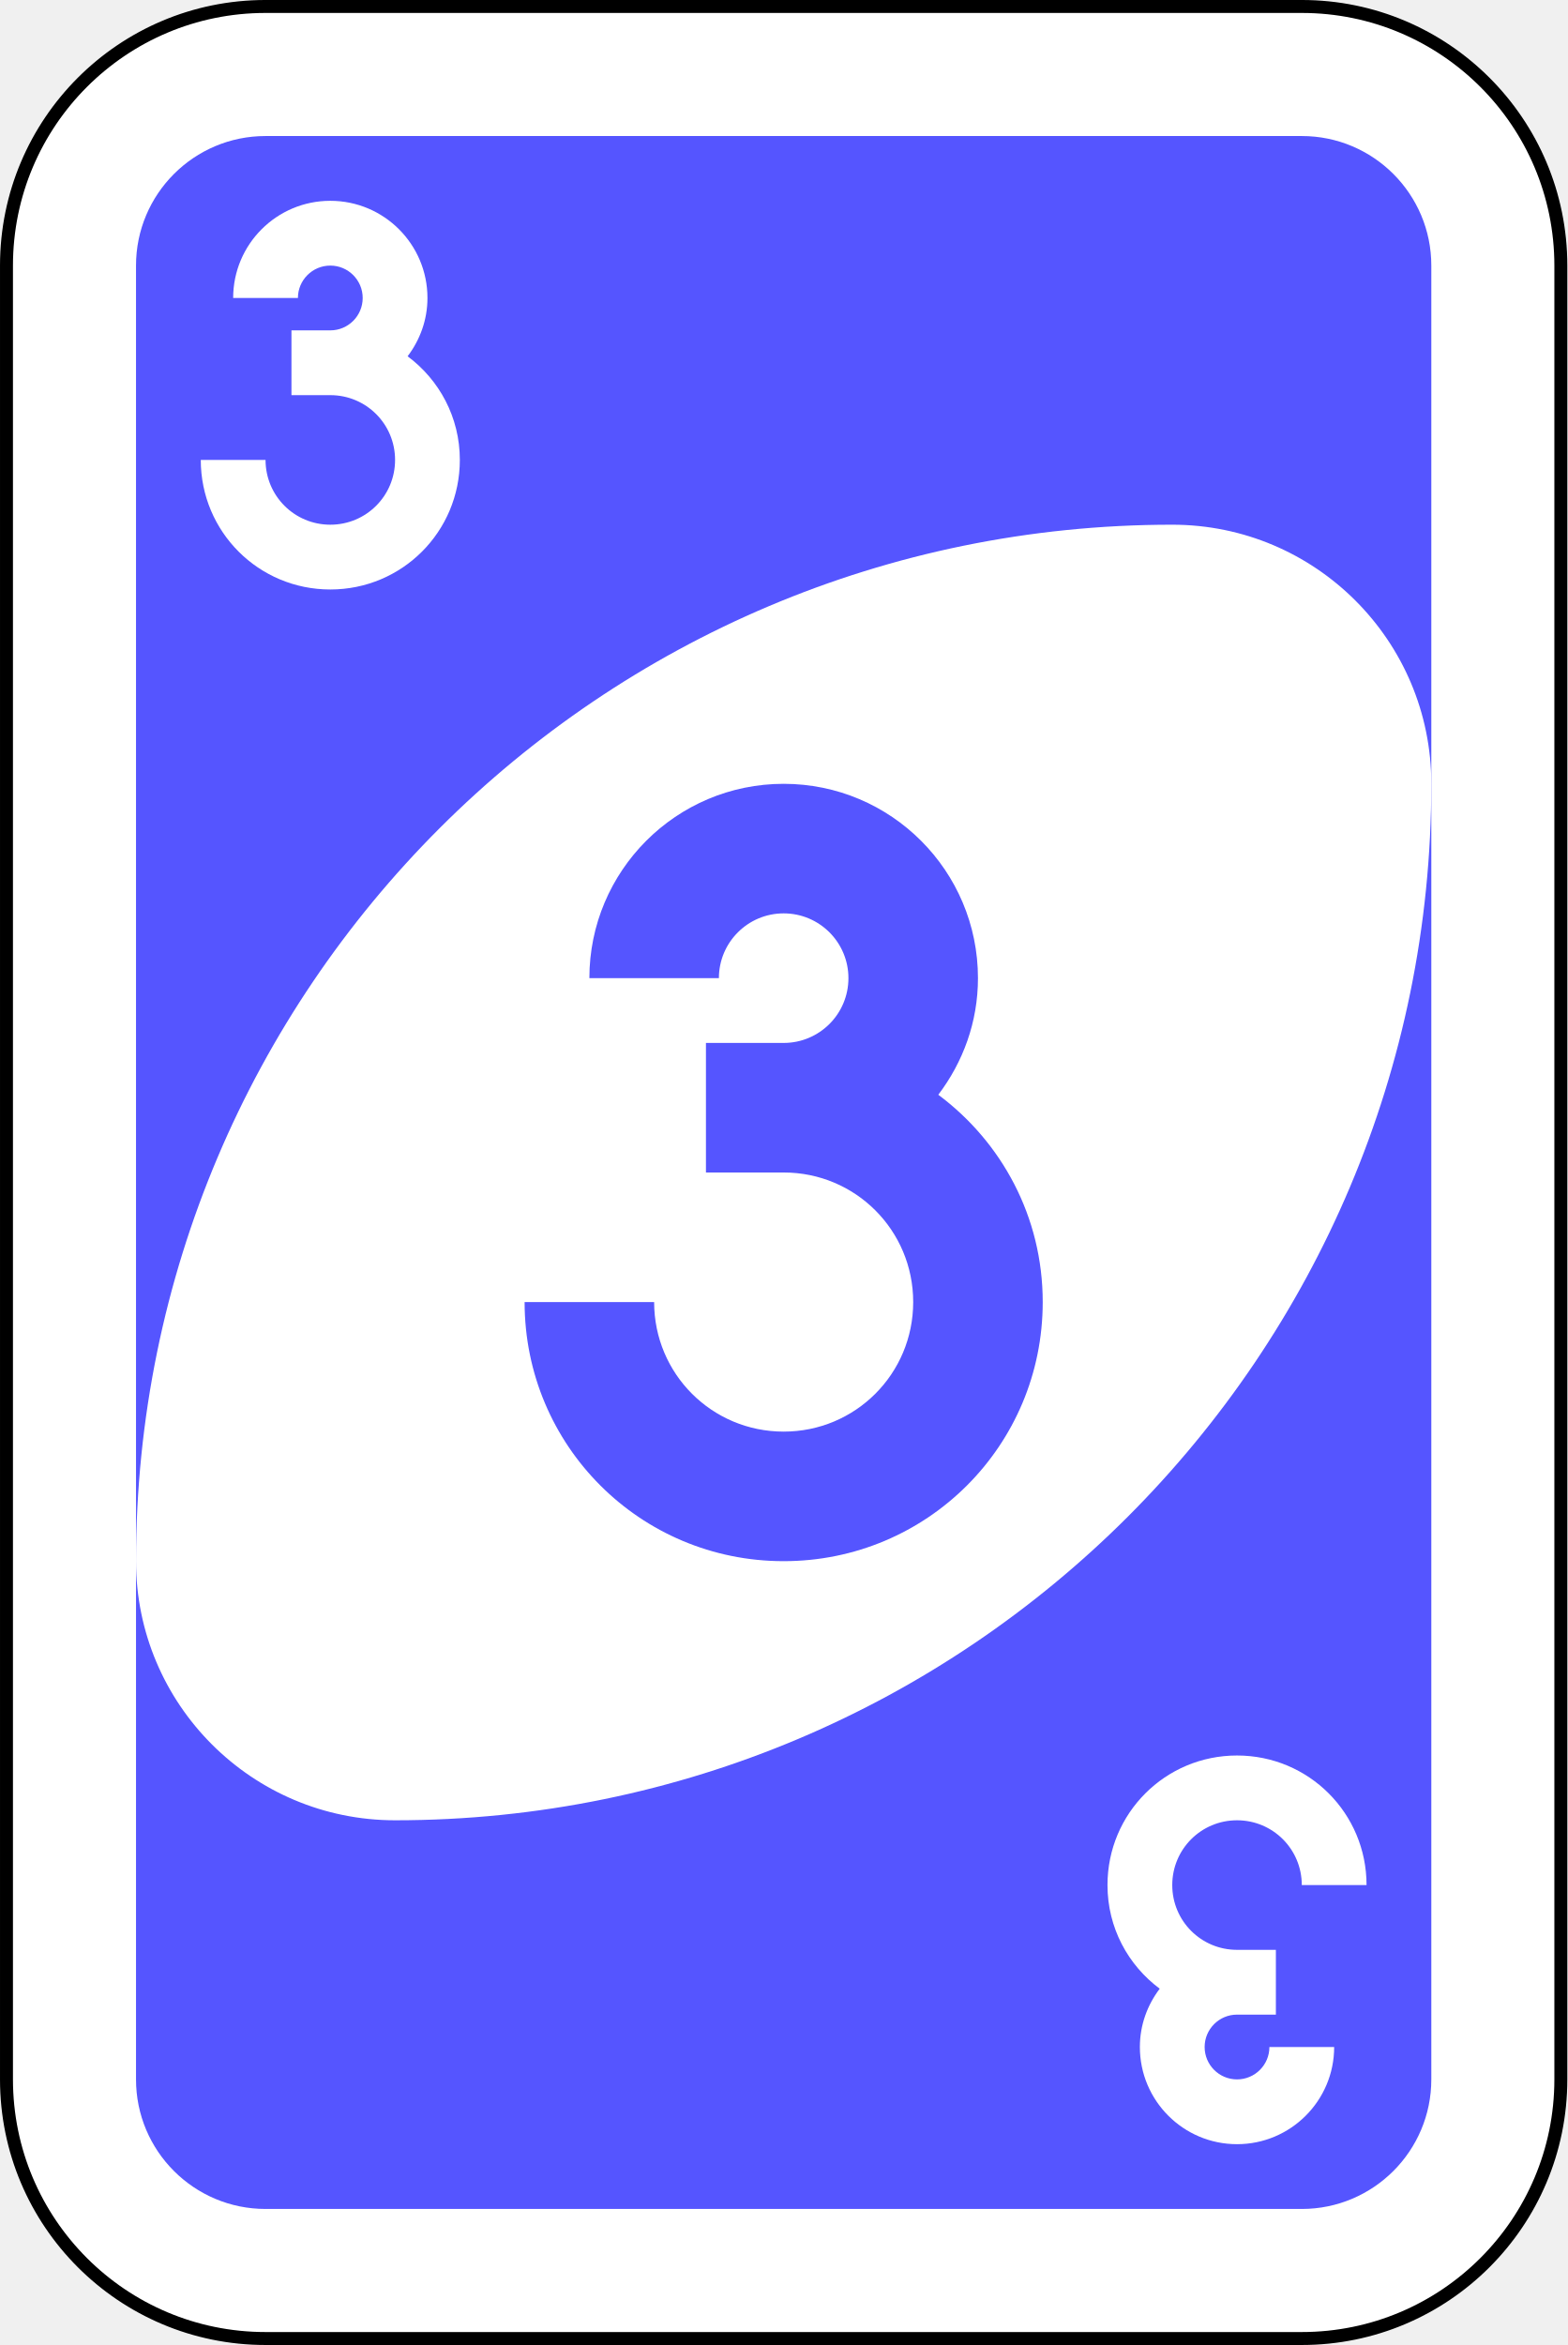
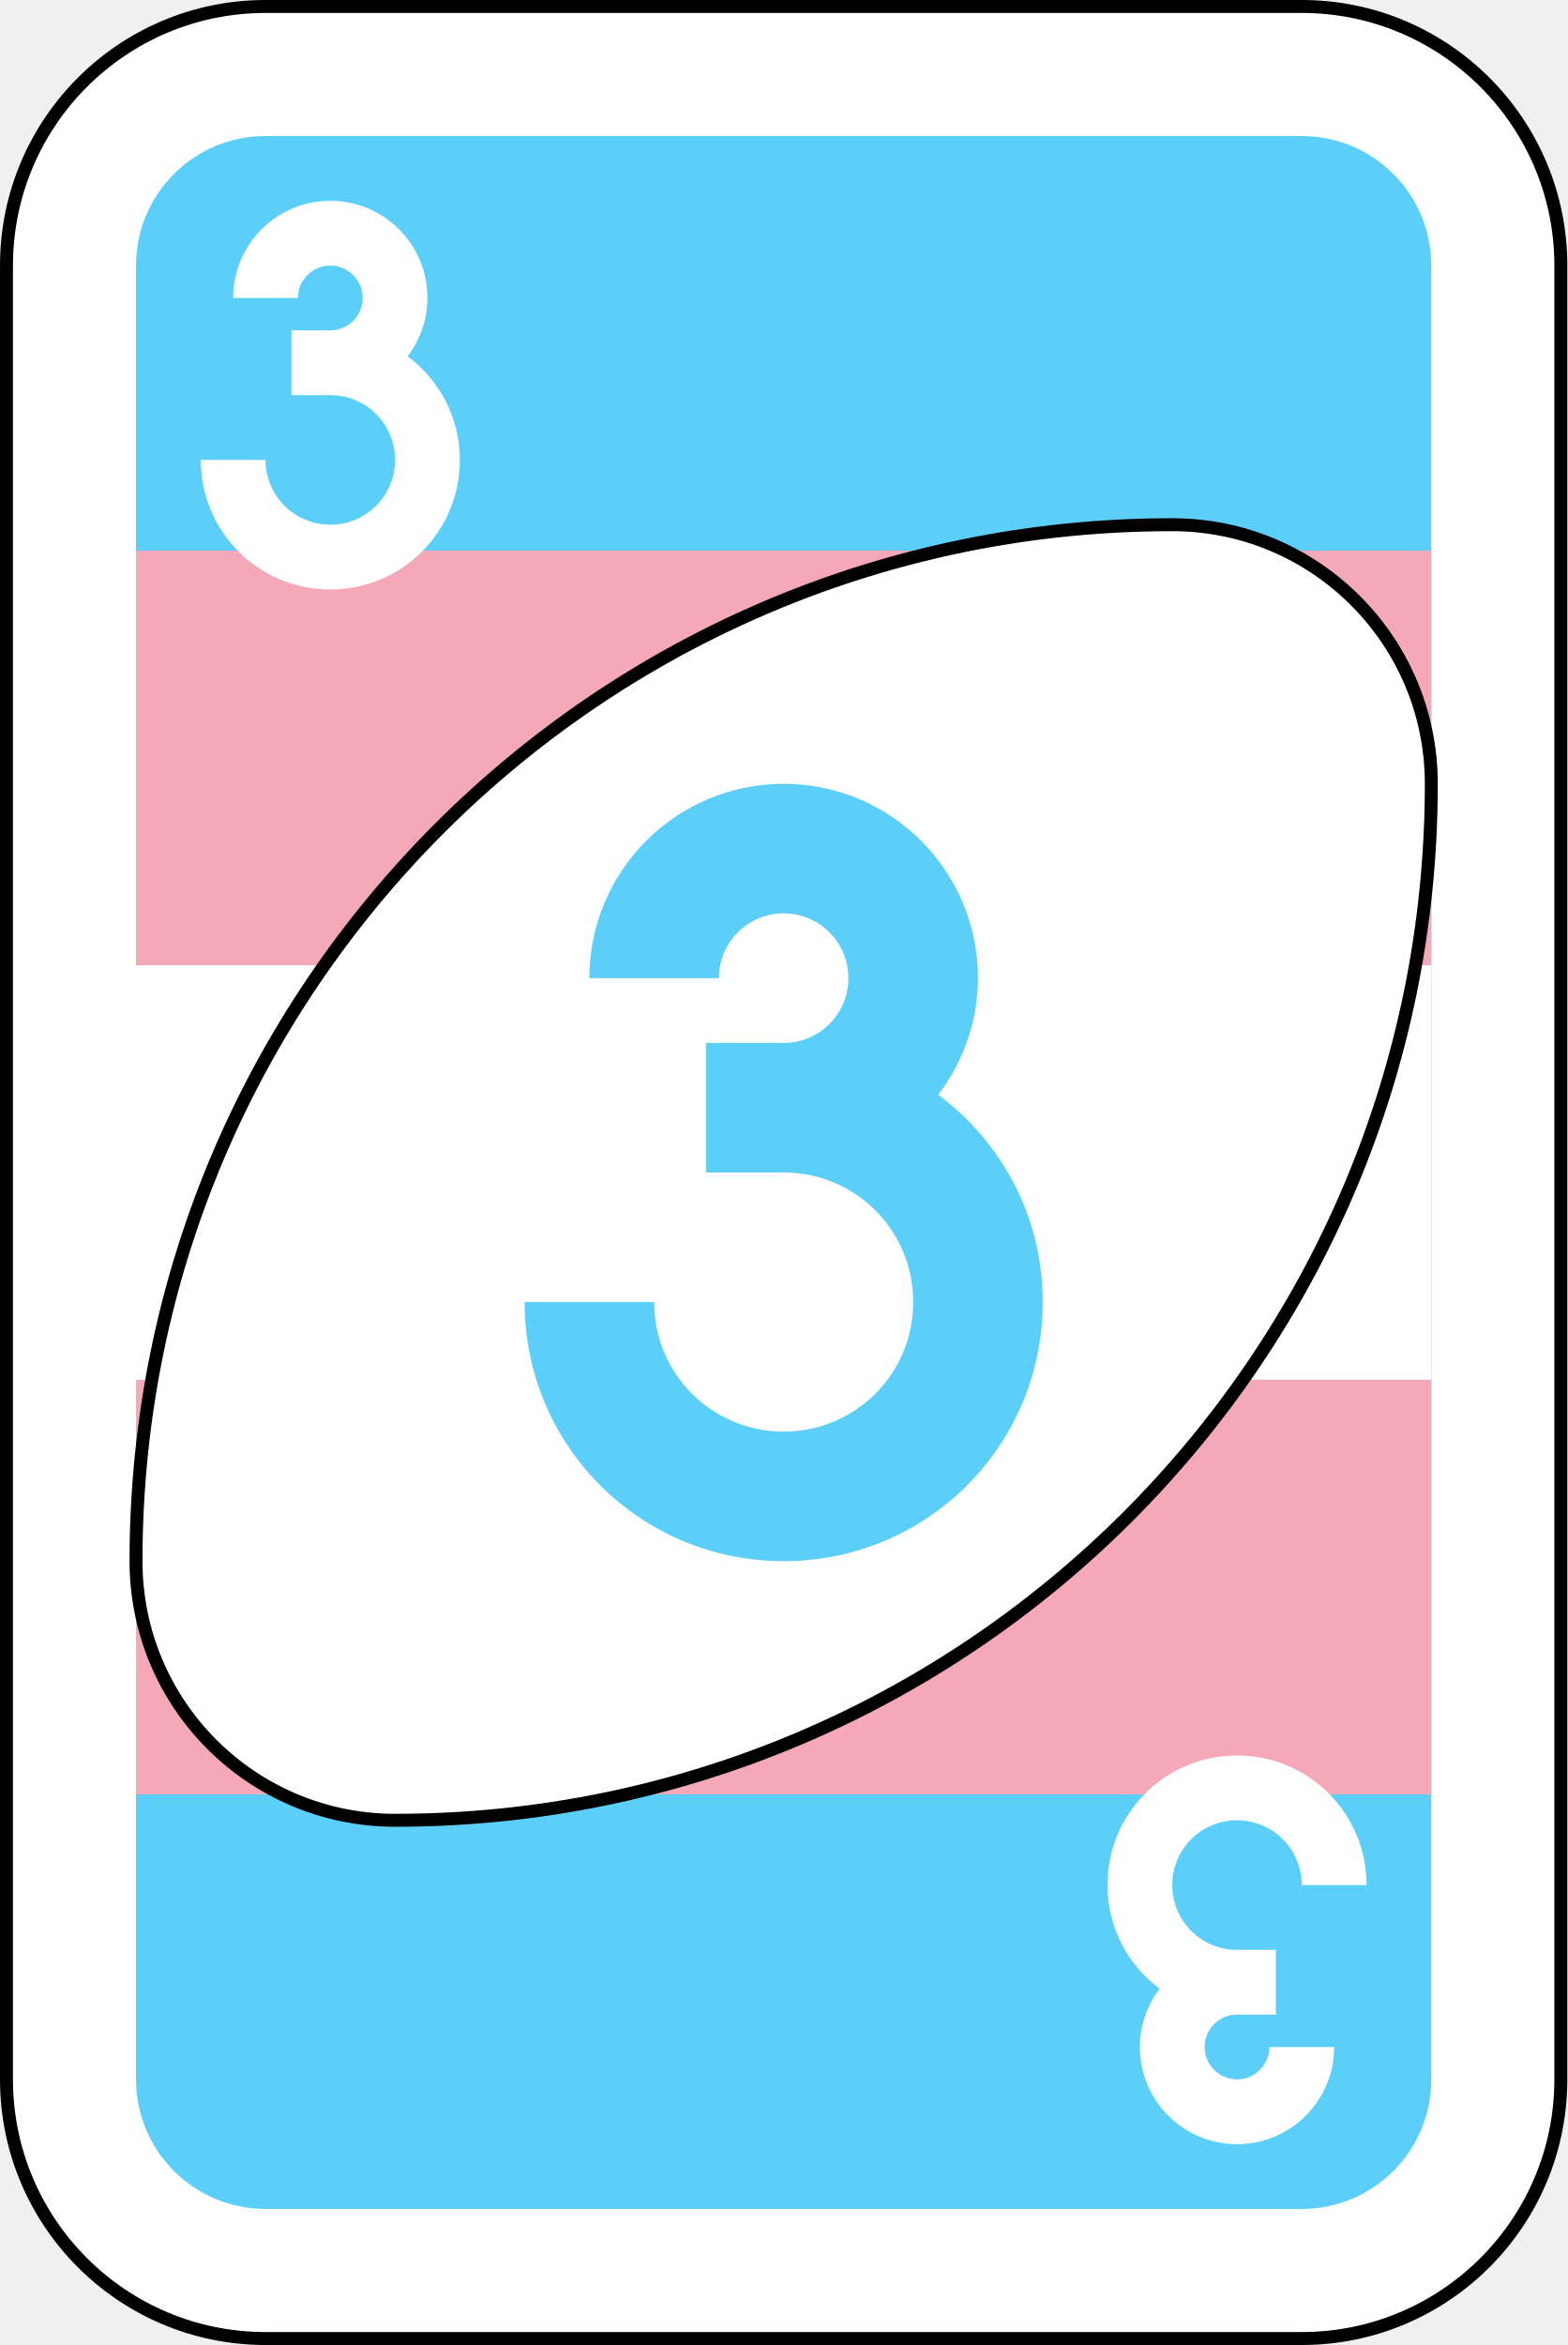
<svg xmlns="http://www.w3.org/2000/svg" width="68.298mm" height="102.164mm" viewBox="0 0 242 362" id="svg6717" version="1.1">
  <defs id="defs6719" />
  <g id="layer1" transform="translate(-236.1428,-337.0765)">
-     <g id="g6579-3" transform="matrix(4,0,0,4,-482.8572,-991.3724)">
-       <rect style="fill:#ffffff;fill-opacity:1;fill-rule:evenodd;stroke:#000000;stroke-width:0.5;stroke-miterlimit:4;stroke-dasharray:none" id="rect2987-8-5-2" y="332.362" x="180" ry="10" rx="10" height="90" width="60" />
-       <rect style="fill:#5555ff;fill-opacity:1;fill-rule:evenodd;stroke:none" id="rect3757-26-33-87" y="337.362" x="185" ry="5" rx="5" height="80" width="50" />
-       <path style="fill:#ffffff;fill-opacity:1;fill-rule:evenodd;stroke:none" id="path3773-0-4-8-4-60-3-4" d="m 225,352.362 c -22.091,0 -40,17.909 -40,40 0,5.523 4.477,10 10,10 22.091,0 40,-17.909 40,-40 0,-5.523 -4.477,-10 -10,-10 z" />
-       <path style="fill:#5555ff;fill-opacity:1;stroke:none" id="rect3163-52-9-8-1-1-2-7-3-6-4-6-1-8-7-0-1-8" d="m 210,362.362 c -4.142,0 -7.5,3.358 -7.5,7.5 l 5,0 c 0,-1.381 1.119,-2.5 2.5,-2.5 1.381,0 2.5,1.119 2.5,2.5 0,1.381 -1.119,2.5 -2.5,2.5 l -3,0 0,5 3,0 c 2.77,0 5,2.23 5,5 0,2.77 -2.23,5 -5,5 -2.77,0 -5,-2.23 -5,-5 l -5,0 c 0,5.54 4.46,10 10,10 5.54,0 10,-4.46 10,-10 0,-3.294 -1.588,-6.18 -4.031,-8 0.952,-1.257 1.531,-2.801 1.531,-4.5 0,-4.142 -3.358,-7.5 -7.5,-7.5 z" />
-       <path style="fill:#ffffff;fill-opacity:1;stroke:none" id="rect3163-52-9-8-1-1-2-7-3-6-4-6-1-8-7-0-6-2-14" d="m 192.5,339.862 c -2.071,0 -3.75,1.679 -3.75,3.75 l 2.5,0 c 0,-0.69 0.56,-1.25 1.25,-1.25 0.69,0 1.25,0.56 1.25,1.25 0,0.69 -0.56,1.25 -1.25,1.25 l -1.5,0 0,2.5 1.5,0 c 1.385,0 2.5,1.115 2.5,2.5 0,1.385 -1.115,2.5 -2.5,2.5 -1.385,0 -2.5,-1.115 -2.5,-2.5 l -2.5,0 c 0,2.77 2.23,5 5,5 2.77,0 5,-2.23 5,-5 0,-1.647 -0.794,-3.09 -2.016,-4 0.476,-0.629 0.766,-1.401 0.766,-2.25 0,-2.071 -1.679,-3.75 -3.75,-3.75 z" />
-       <path style="fill:#ffffff;fill-opacity:1;stroke:none" id="rect3163-52-9-8-1-1-2-7-3-6-4-6-1-8-7-0-6-2-6-35" d="m 227.5,414.862 c 2.071,0 3.75,-1.679 3.75,-3.75 l -2.5,0 c 0,0.69 -0.56,1.25 -1.25,1.25 -0.69,0 -1.25,-0.56 -1.25,-1.25 0,-0.69 0.56,-1.25 1.25,-1.25 l 1.5,0 0,-2.5 -1.5,0 c -1.385,0 -2.5,-1.115 -2.5,-2.5 0,-1.385 1.115,-2.5 2.5,-2.5 1.385,0 2.5,1.115 2.5,2.5 l 2.5,0 c 0,-2.77 -2.23,-5 -5,-5 -2.77,0 -5,2.23 -5,5 0,1.647 0.794,3.09 2.016,4 -0.476,0.629 -0.766,1.401 -0.766,2.25 0,2.071 1.679,3.75 3.75,3.75 z" />
+     <g id="layer1-5" transform="translate(-1.5249649e-4,-1.4150528e-4)">
+       <rect style="fill:#ffffff;fill-opacity:1;fill-rule:evenodd;stroke:#000000;stroke-width:2;stroke-miterlimit:4;stroke-dasharray:none" id="rect2987-1-8" y="338.076" x="237.143" ry="40" rx="40" height="360" width="240" />
+       <rect style="fill:#5bcefa;fill-opacity:1;fill-rule:evenodd;stroke:none;stroke-width:4" id="rect3757-5-07" y="358.076" x="257.143" ry="20" rx="20" height="320" width="200" />
+       <path fill="#f5a9b8" d="m 257.143,422.077 h 200 v 192 h -200 z" id="path7858" style="stroke-width:0.408" />
+       <path fill="#ffffff" d="m 257.143,486.077 h 200 v 64 h -200 z" id="path7860" style="stroke:none;stroke-width:0.408" />
+       <path style="fill:#ffffff;fill-opacity:1;fill-rule:evenodd;stroke:#000000;stroke-width:2;stroke-miterlimit:4;stroke-dasharray:none;stroke-opacity:1" id="path3773-0-4-8-4-2-7" d="m 417.143,418.076 c -88.366,0 -160,71.634 -160,160 0,22.091 17.909,40 40,40 88.366,0 160,-71.634 160,-160 0,-22.091 -17.909,-40 -40,-40 z" />
    </g>
+     <path style="fill:#5bcefa;fill-opacity:1;stroke:none;stroke-width:4" id="rect3163-52-9-8-1-1-2-7-3-6-4-6-1-8-7-0-1-8" d="m 357.143,458.076 c -16.569,0 -30,13.431 -30,30 h 20 c 0,-5.523 4.477,-10 10,-10 5.523,0 10,4.477 10,10 0,5.523 -4.477,10 -10,10 h -12 v 20 h 12 c 11.08,0 20,8.92 20,20 0,11.08 -8.92,20 -20,20 -11.08,0 -20,-8.92 -20,-20 h -20 c 0,22.16 17.84,40 40,40 22.16,0 40,-17.84 40,-40 0,-13.176 -6.353,-24.72 -16.125,-32 3.808,-5.03 6.125,-11.205 6.125,-18 0,-16.569 -13.431,-30 -30,-30 z" />
+     <path style="fill:#ffffff;fill-opacity:1;stroke:none;stroke-width:4" id="rect3163-52-9-8-1-1-2-7-3-6-4-6-1-8-7-0-6-2-14" d="m 287.143,368.076 c -8.284,0 -15,6.716 -15,15 h 10 c 0,-2.761 2.239,-5 5,-5 2.761,0 5,2.239 5,5 0,2.761 -2.239,5 -5,5 h -6 v 10 h 6 c 5.54,0 10,4.46 10,10 0,5.54 -4.46,10 -10,10 -5.54,0 -10,-4.46 -10,-10 h -10 c 0,11.08 8.92,20 20,20 11.08,0 20,-8.92 20,-20 0,-6.588 -3.177,-12.36 -8.063,-16 1.904,-2.515 3.063,-5.603 3.063,-9 0,-8.284 -6.716,-15 -15,-15 z" />
+     <path style="fill:#ffffff;fill-opacity:1;stroke:none;stroke-width:4" id="rect3163-52-9-8-1-1-2-7-3-6-4-6-1-8-7-0-6-2-6-35" d="m 427.143,668.076 c 8.284,0 15,-6.716 15,-15 h -10 c 0,2.761 -2.239,5 -5,5 -2.761,0 -5,-2.239 -5,-5 0,-2.761 2.239,-5 5,-5 h 6 v -10 h -6 c -5.54,0 -10,-4.46 -10,-10 0,-5.54 4.46,-10 10,-10 5.54,0 10,4.46 10,10 h 10 c 0,-11.08 -8.92,-20 -20,-20 -11.08,0 -20,8.92 -20,20 0,6.588 3.177,12.36 8.063,16 -1.904,2.515 -3.063,5.603 -3.063,9 0,8.284 6.716,15 15,15 z" />
  </g>
</svg>
